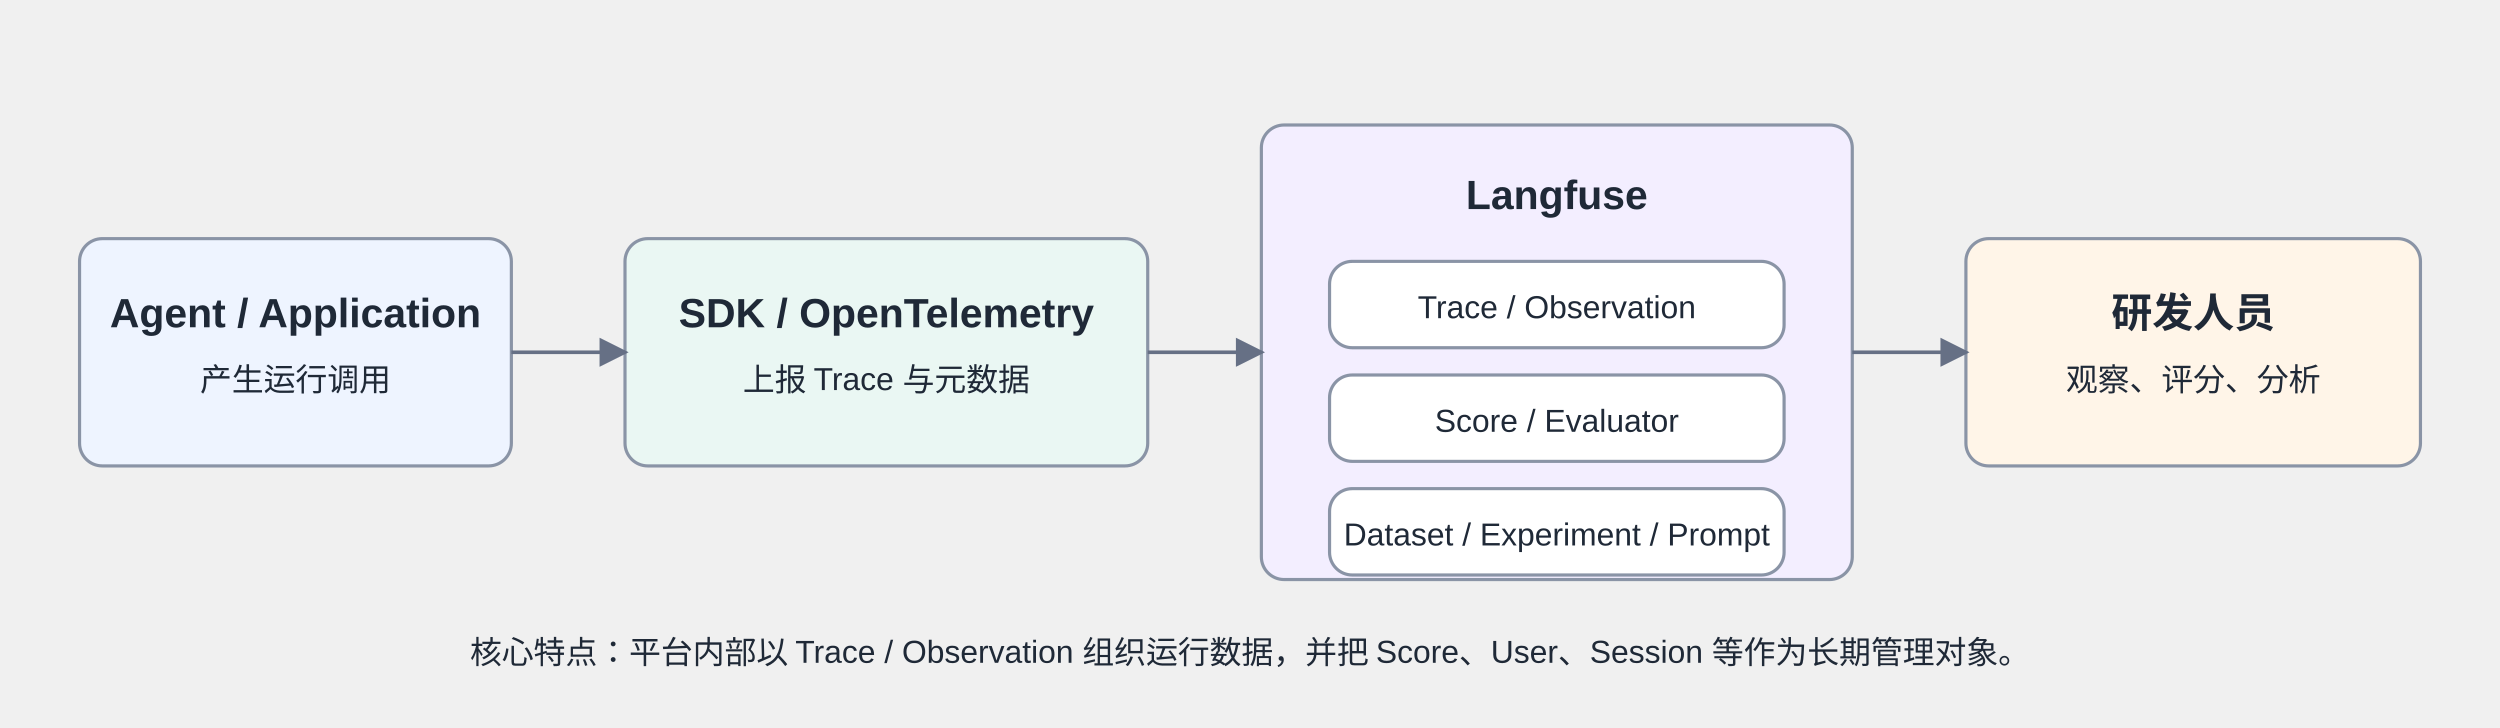
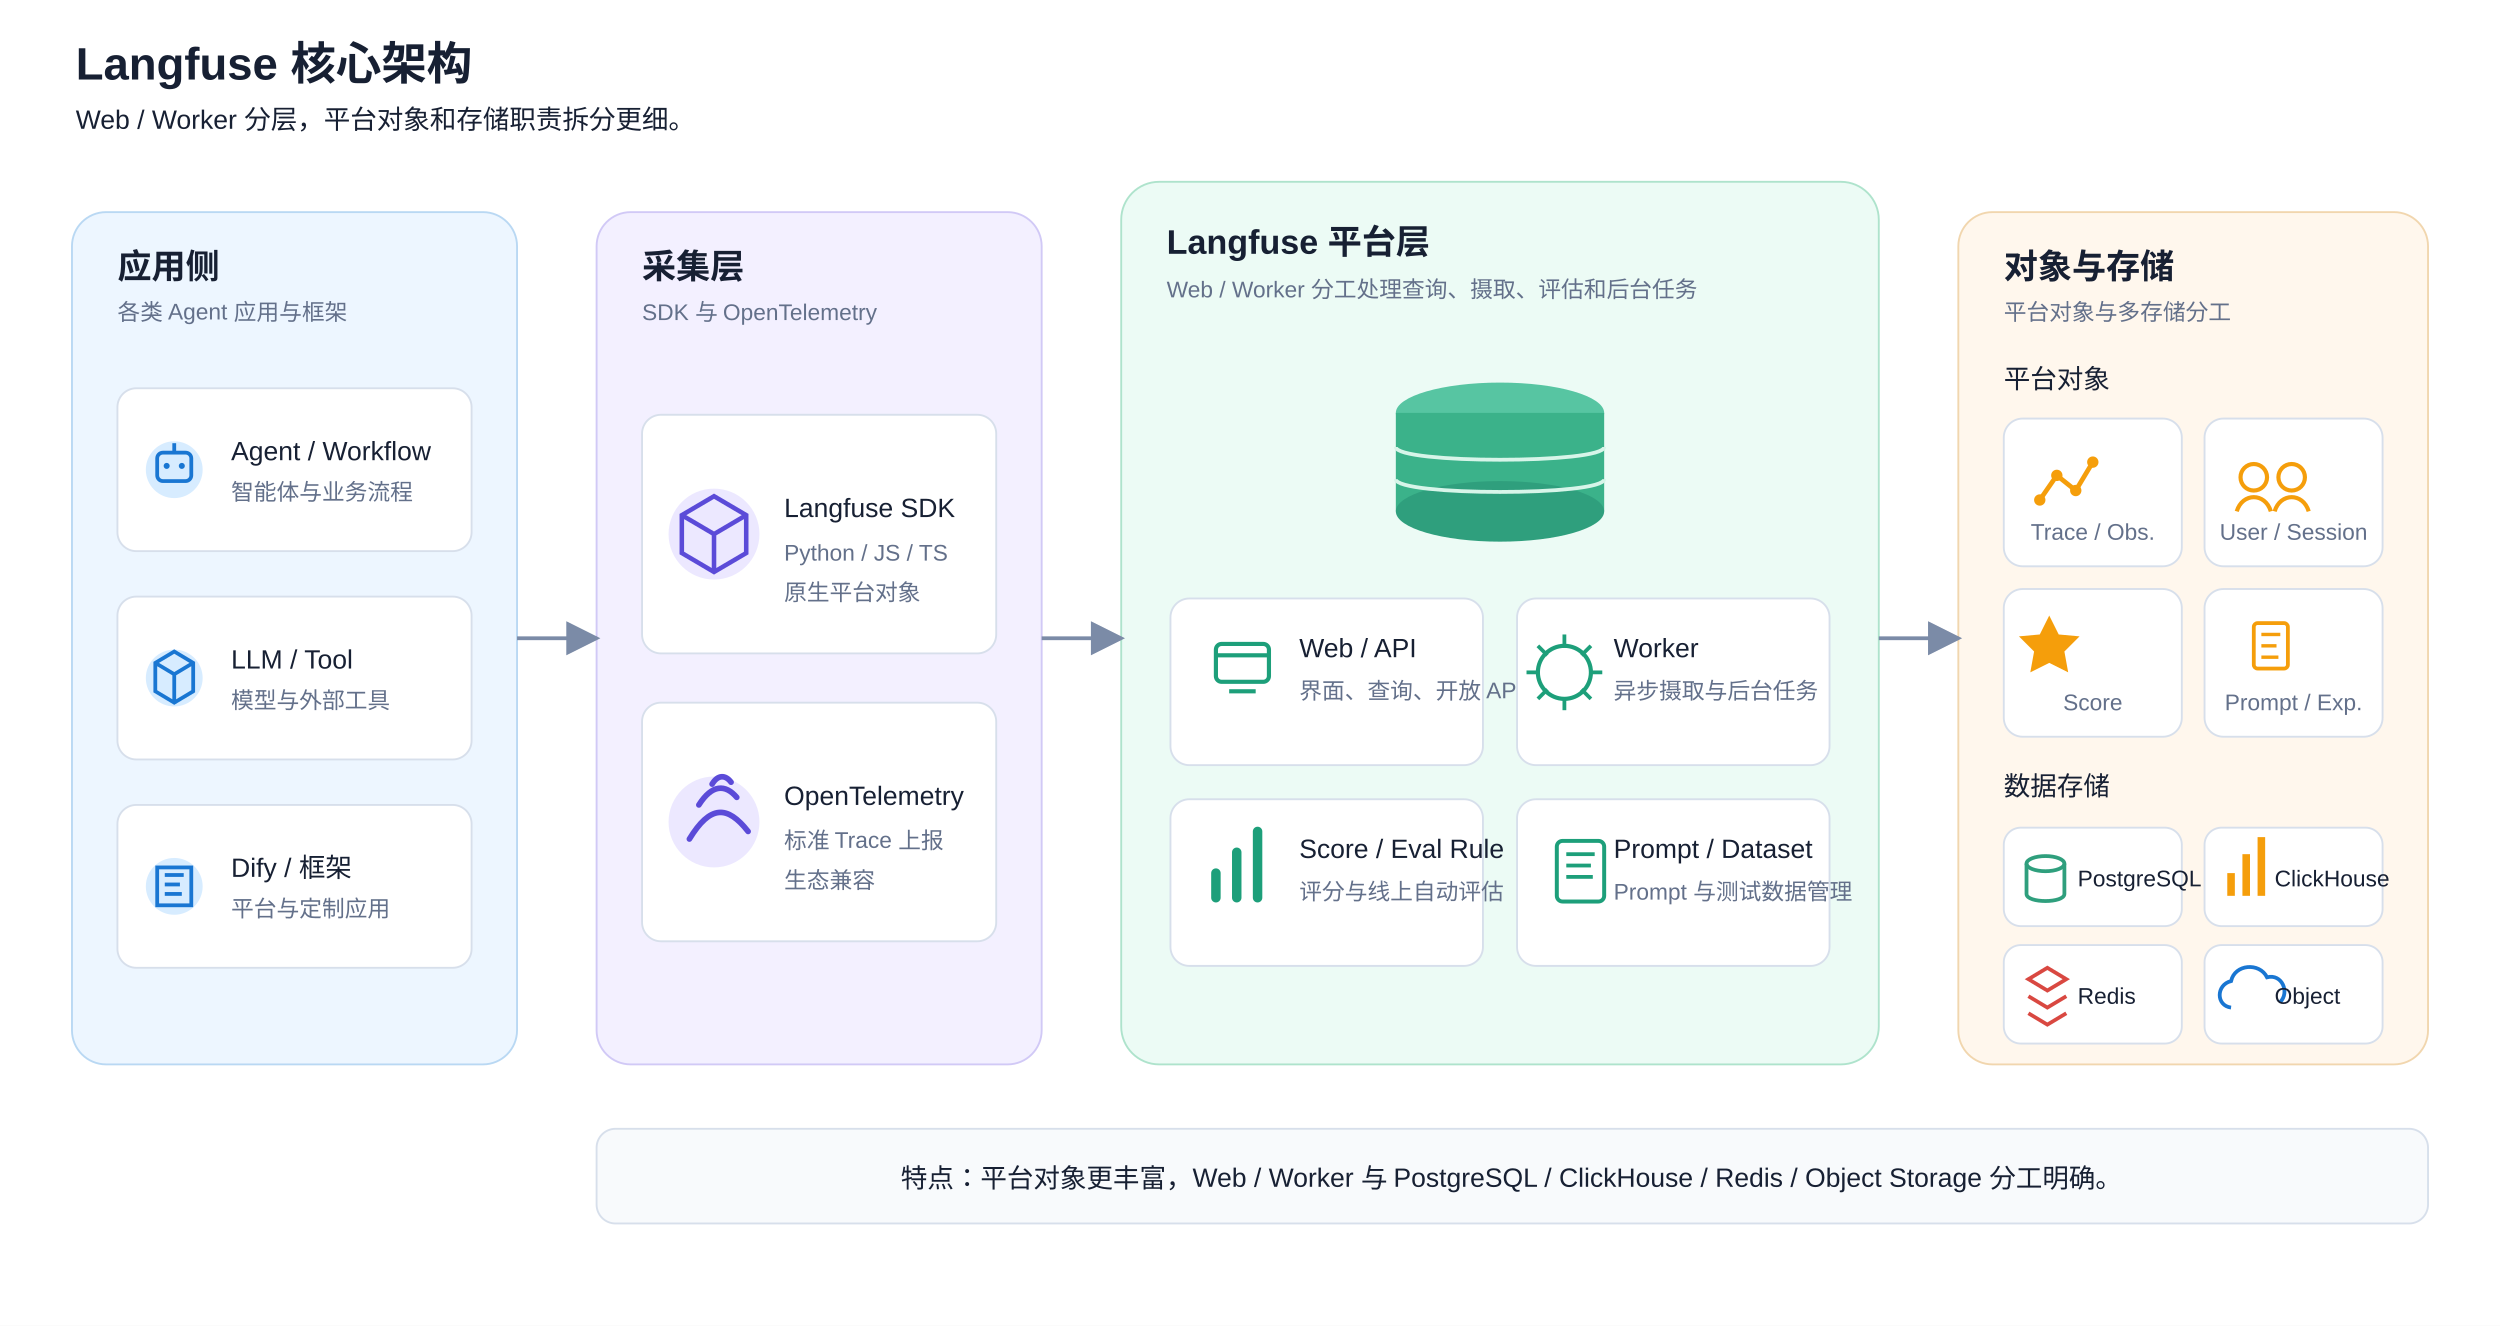
- <svg xmlns="http://www.w3.org/2000/svg" width="1100" height="320" viewBox="0 0 1100 320">
-   <style>text{font-family:Arial,"Microsoft YaHei",sans-serif;fill:#1f2937}.t{font-size:18px;font-weight:700}.s{font-size:14px}.box{stroke:#8a94a6;stroke-width:1.4;rx:10}.line{stroke:#667085;stroke-width:1.6;fill:none;marker-end:url(#a)}</style>
+ <svg xmlns="http://www.w3.org/2000/svg" width="1320" height="700" viewBox="0 0 1320 700">
  <defs>
-     <marker id="a" markerWidth="8" markerHeight="8" refX="7" refY="4" orient="auto">
-       <path d="M0,0 L8,4 L0,8 Z" fill="#667085" />
+     <marker id="a" markerWidth="9" markerHeight="9" refX="8" refY="4.5" orient="auto">
+       <path d="M0 0L9 4.5 0 9Z" fill="#7b8ba7" />
    </marker>
+     <style>text{font-family:Arial,"Microsoft YaHei",sans-serif;fill:#172033}.title{font-size:24px;font-weight:700}.h{font-size:18px;font-weight:700}.m{font-size:14px}.s{font-size:12px;fill:#63708a}.card{fill:#fff;stroke:#d7dfeb;stroke-width:1}.line{stroke:#7b8ba7;stroke-width:2;fill:none;marker-end:url(#a)}</style>
  </defs>
-   <rect x="35" y="105" width="190" height="100" class="box" fill="#EEF4FF" />
-   <text x="130" y="144" text-anchor="middle" class="t">Agent / Application</text>
-   <text x="130" y="172" text-anchor="middle" class="s">产生运行调用</text>
-   <rect x="275" y="105" width="230" height="100" class="box" fill="#EAF7F3" />
-   <text x="390" y="144" text-anchor="middle" class="t">SDK / OpenTelemetry</text>
-   <text x="390" y="172" text-anchor="middle" class="s">上报 Trace 与元数据</text>
-   <rect x="555" y="55" width="260" height="200" class="box" fill="#F3EEFF" />
-   <text x="685" y="92" text-anchor="middle" class="t">Langfuse</text>
-   <rect x="585" y="115" width="200" height="38" class="box" fill="#ffffff" />
-   <text x="685" y="140" text-anchor="middle" class="s">Trace / Observation</text>
-   <rect x="585" y="165" width="200" height="38" class="box" fill="#ffffff" />
-   <text x="685" y="190" text-anchor="middle" class="s">Score / Evaluator</text>
-   <rect x="585" y="215" width="200" height="38" class="box" fill="#ffffff" />
-   <text x="685" y="240" text-anchor="middle" class="s">Dataset / Experiment / Prompt</text>
-   <rect x="865" y="105" width="200" height="100" class="box" fill="#FFF5E8" />
-   <text x="965" y="144" text-anchor="middle" class="t">研发人员</text>
-   <text x="965" y="172" text-anchor="middle" class="s">观察、评分、分析</text>
-   <path d="M225 155 H275" class="line" />
-   <path d="M505 155 H555" class="line" />
-   <path d="M815 155 H865" class="line" />
-   <text x="550" y="292" class="s" text-anchor="middle">核心特点：平台内部以 Trace / Observation 组织运行数据，并把 Score、User、Session 等作为长期管理对象。</text>
+   <rect width="1320" height="700" fill="#fff" />
+   <text x="40" y="42" class="title">Langfuse 核心架构</text>
+   <text x="40" y="68" class="m">Web / Worker 分层，平台对象和存储职责拆分更细。</text>
+   <rect x="38" y="112" width="235" height="450" rx="18" fill="#edf6ff" stroke="#b9d8f3" />
+   <text x="62" y="147" class="h">应用侧</text>
+   <text x="62" y="169" class="s">各类 Agent 应用与框架</text>
+   <rect x="62" y="205" width="187" height="86" rx="10" class="card" />
+   <circle cx="92" cy="248" r="15" fill="#d7ecff" />
+   <rect x="83" y="239" width="18" height="15" rx="3" fill="none" stroke="#1976d2" stroke-width="2" />
+   <circle cx="88" cy="246" r="1.6" fill="#1976d2" />
+   <circle cx="96" cy="246" r="1.6" fill="#1976d2" />
+   <path d="M92 234v5" stroke="#1976d2" stroke-width="2" />
+   <text x="122" y="243" class="m">Agent / Workflow</text>
+   <text x="122" y="264" class="s">智能体与业务流程</text>
+   <rect x="62" y="315" width="187" height="86" rx="10" class="card" />
+   <circle cx="92" cy="358" r="15" fill="#d7ecff" />
+   <path d="M82 350l10-6 10 6v15l-10 6-10-6zM82 350l10 6 10-6M92 356v15" fill="none" stroke="#1976d2" stroke-width="2" />
+   <text x="122" y="353" class="m">LLM / Tool</text>
+   <text x="122" y="374" class="s">模型与外部工具</text>
+   <rect x="62" y="425" width="187" height="86" rx="10" class="card" />
+   <circle cx="92" cy="468" r="15" fill="#d7ecff" />
+   <path d="M83 458h18v20H83zM87 462h10M87 467h8M87 472h9" fill="none" stroke="#1976d2" stroke-width="2" />
+   <text x="122" y="463" class="m">Dify / 框架</text>
+   <text x="122" y="484" class="s">平台与定制应用</text>
+   <rect x="315" y="112" width="235" height="450" rx="18" fill="#f3f0ff" stroke="#d1c9f6" />
+   <text x="339" y="147" class="h">采集层</text>
+   <text x="339" y="169" class="s">SDK 与 OpenTelemetry</text>
+   <rect x="339" y="219" width="187" height="126" rx="10" class="card" />
+   <circle cx="377" cy="282" r="24" fill="#ece8ff" />
+   <path d="M377 262l17 10v20l-17 10-17-10v-20zM360 272l17 10 17-10M377 282v20" fill="none" stroke="#5b4bd8" stroke-width="2.4" />
+   <text x="414" y="273" class="m">Langfuse SDK</text>
+   <text x="414" y="296" class="s">Python / JS / TS</text>
+   <text x="414" y="317" class="s">原生平台对象</text>
+   <rect x="339" y="371" width="187" height="126" rx="10" class="card" />
+   <circle cx="377" cy="434" r="24" fill="#ece8ff" />
+   <path d="M364 443c11-18 20-18 31-4M369 425c7-11 14-11 20-4M376 414c3-5 7-5 10-1" fill="none" stroke="#5b4bd8" stroke-width="3" stroke-linecap="round" />
+   <text x="414" y="425" class="m">OpenTelemetry</text>
+   <text x="414" y="448" class="s">标准 Trace 上报</text>
+   <text x="414" y="469" class="s">生态兼容</text>
+   <rect x="592" y="96" width="400" height="466" rx="20" fill="#ecfbf5" stroke="#aee3cc" />
+   <text x="616" y="134" class="h">Langfuse 平台层</text>
+   <text x="616" y="157" class="s">Web / Worker 分工处理查询、摄取、评估和后台任务</text>
+   <ellipse cx="792" cy="218" rx="55" ry="16" fill="#57c5a2" />
+   <rect x="737" y="218" width="110" height="52" fill="#3bb28a" />
+   <ellipse cx="792" cy="270" rx="55" ry="16" fill="#2f9f7d" />
+   <path d="M737 236c0 9 110 9 110 0M737 253c0 9 110 9 110 0" stroke="#d7f5e9" stroke-width="2" fill="none" />
+   <g>
+     <rect x="618" y="316" width="165" height="88" rx="10" class="card" />
+     <rect x="642" y="340" width="28" height="20" rx="3" fill="none" stroke="#1d9f7a" stroke-width="2.2" />
+     <path d="M642 346h28M649 365h14" stroke="#1d9f7a" stroke-width="2.2" />
+     <text x="686" y="347" class="m">Web / API</text>
+     <text x="686" y="369" class="s">界面、查询、开放 API</text>
+     <rect x="801" y="316" width="165" height="88" rx="10" class="card" />
+     <circle cx="826" cy="355" r="14" fill="none" stroke="#1d9f7a" stroke-width="2.2" />
+     <path d="M826 335v7M826 368v7M806 355h7M839 355h7M812 341l5 5M835 364l5 5M840 341l-5 5M817 364l-5 5" stroke="#1d9f7a" stroke-width="2" />
+     <text x="852" y="347" class="m">Worker</text>
+     <text x="852" y="369" class="s">异步摄取与后台任务</text>
+     <rect x="618" y="422" width="165" height="88" rx="10" class="card" />
+     <path d="M642 474v-13M653 474v-24M664 474v-35" stroke="#1d9f7a" stroke-width="5" stroke-linecap="round" />
+     <text x="686" y="453" class="m">Score / Eval Rule</text>
+     <text x="686" y="475" class="s">评分与线上自动评估</text>
+     <rect x="801" y="422" width="165" height="88" rx="10" class="card" />
+     <rect x="822" y="444" width="25" height="32" rx="3" fill="none" stroke="#1d9f7a" stroke-width="2.1" />
+     <path d="M827 451h15M827 457h13M827 463h14" stroke="#1d9f7a" stroke-width="2" />
+     <text x="852" y="453" class="m">Prompt / Dataset</text>
+     <text x="852" y="475" class="s">Prompt 与测试数据管理</text>
+   </g>
+   <rect x="1034" y="112" width="248" height="450" rx="18" fill="#fff7ed" stroke="#f1d6ae" />
+   <text x="1058" y="147" class="h">对象与存储</text>
+   <text x="1058" y="169" class="s">平台对象与多存储分工</text>
+   <text x="1058" y="205" class="m">平台对象</text>
+   <rect x="1058" y="221" width="94" height="78" rx="10" class="card" />
+   <path d="M1077 264l9-13 10 8 9-15" fill="none" stroke="#f59e0b" stroke-width="2.5" />
+   <circle cx="1077" cy="264" r="3" fill="#f59e0b" />
+   <circle cx="1086" cy="251" r="3" fill="#f59e0b" />
+   <circle cx="1096" cy="259" r="3" fill="#f59e0b" />
+   <circle cx="1105" cy="244" r="3" fill="#f59e0b" />
+   <text x="1105" y="285" text-anchor="middle" class="s">Trace / Obs.</text>
+   <rect x="1164" y="221" width="94" height="78" rx="10" class="card" />
+   <circle cx="1190" cy="252" r="7" fill="none" stroke="#f59e0b" stroke-width="2.2" />
+   <circle cx="1210" cy="252" r="7" fill="none" stroke="#f59e0b" stroke-width="2.2" />
+   <path d="M1181 270c3-10 15-10 18 0M1201 270c3-10 15-10 18 0" fill="none" stroke="#f59e0b" stroke-width="2.2" />
+   <text x="1211" y="285" text-anchor="middle" class="s">User / Session</text>
+   <rect x="1058" y="311" width="94" height="78" rx="10" class="card" />
+   <path d="M1082 325l5 10 11 1-8 8 2 11-10-5-10 5 2-11-8-8 11-1z" fill="#f59e0b" />
+   <text x="1105" y="375" text-anchor="middle" class="s">Score</text>
+   <rect x="1164" y="311" width="94" height="78" rx="10" class="card" />
+   <rect x="1190" y="329" width="18" height="24" rx="2" fill="none" stroke="#f59e0b" stroke-width="2" />
+   <path d="M1194 335h10M1194 341h8M1194 347h9" stroke="#f59e0b" stroke-width="1.8" />
+   <text x="1211" y="375" text-anchor="middle" class="s">Prompt / Exp.</text>
+   <text x="1058" y="420" class="m">数据存储</text>
+   <g class="s">
+     <rect x="1058" y="437" width="94" height="52" rx="9" class="card" />
+     <ellipse cx="1080" cy="456" rx="10" ry="4" fill="none" stroke="#2f9f7d" stroke-width="2" />
+     <path d="M1070 456v16c0 5 20 5 20 0v-16" fill="none" stroke="#2f9f7d" stroke-width="2" />
+     <text x="1097" y="468">PostgreSQL</text>
+     <rect x="1164" y="437" width="94" height="52" rx="9" class="card" />
+     <path d="M1178 473v-12M1186 473v-22M1194 473v-31" stroke="#f59e0b" stroke-width="4" />
+     <text x="1201" y="468">ClickHouse</text>
+     <rect x="1058" y="499" width="94" height="52" rx="9" class="card" />
+     <path d="M1071 517l10-6 10 6-10 6zM1071 526l10 6 10-6M1071 535l10 6 10-6" fill="none" stroke="#d94841" stroke-width="2" />
+     <text x="1097" y="530">Redis</text>
+     <rect x="1164" y="499" width="94" height="52" rx="9" class="card" />
+     <path d="M1178 532c-8-1-8-12 0-14 2-9 15-10 19-2 8-2 12 8 7 13" fill="none" stroke="#1976d2" stroke-width="2" />
+     <text x="1201" y="530">Object</text>
+   </g>
+   <path d="M273 337h42" class="line" />
+   <path d="M550 337h42" class="line" />
+   <path d="M992 337h42" class="line" />
+   <rect x="315" y="596" width="967" height="50" rx="10" fill="#f8fafc" stroke="#d7dfeb" />
+   <text x="798" y="627" text-anchor="middle" class="m">特点：平台对象更丰富，Web / Worker 与 PostgreSQL / ClickHouse / Redis / Object Storage 分工明确。</text>
</svg>
